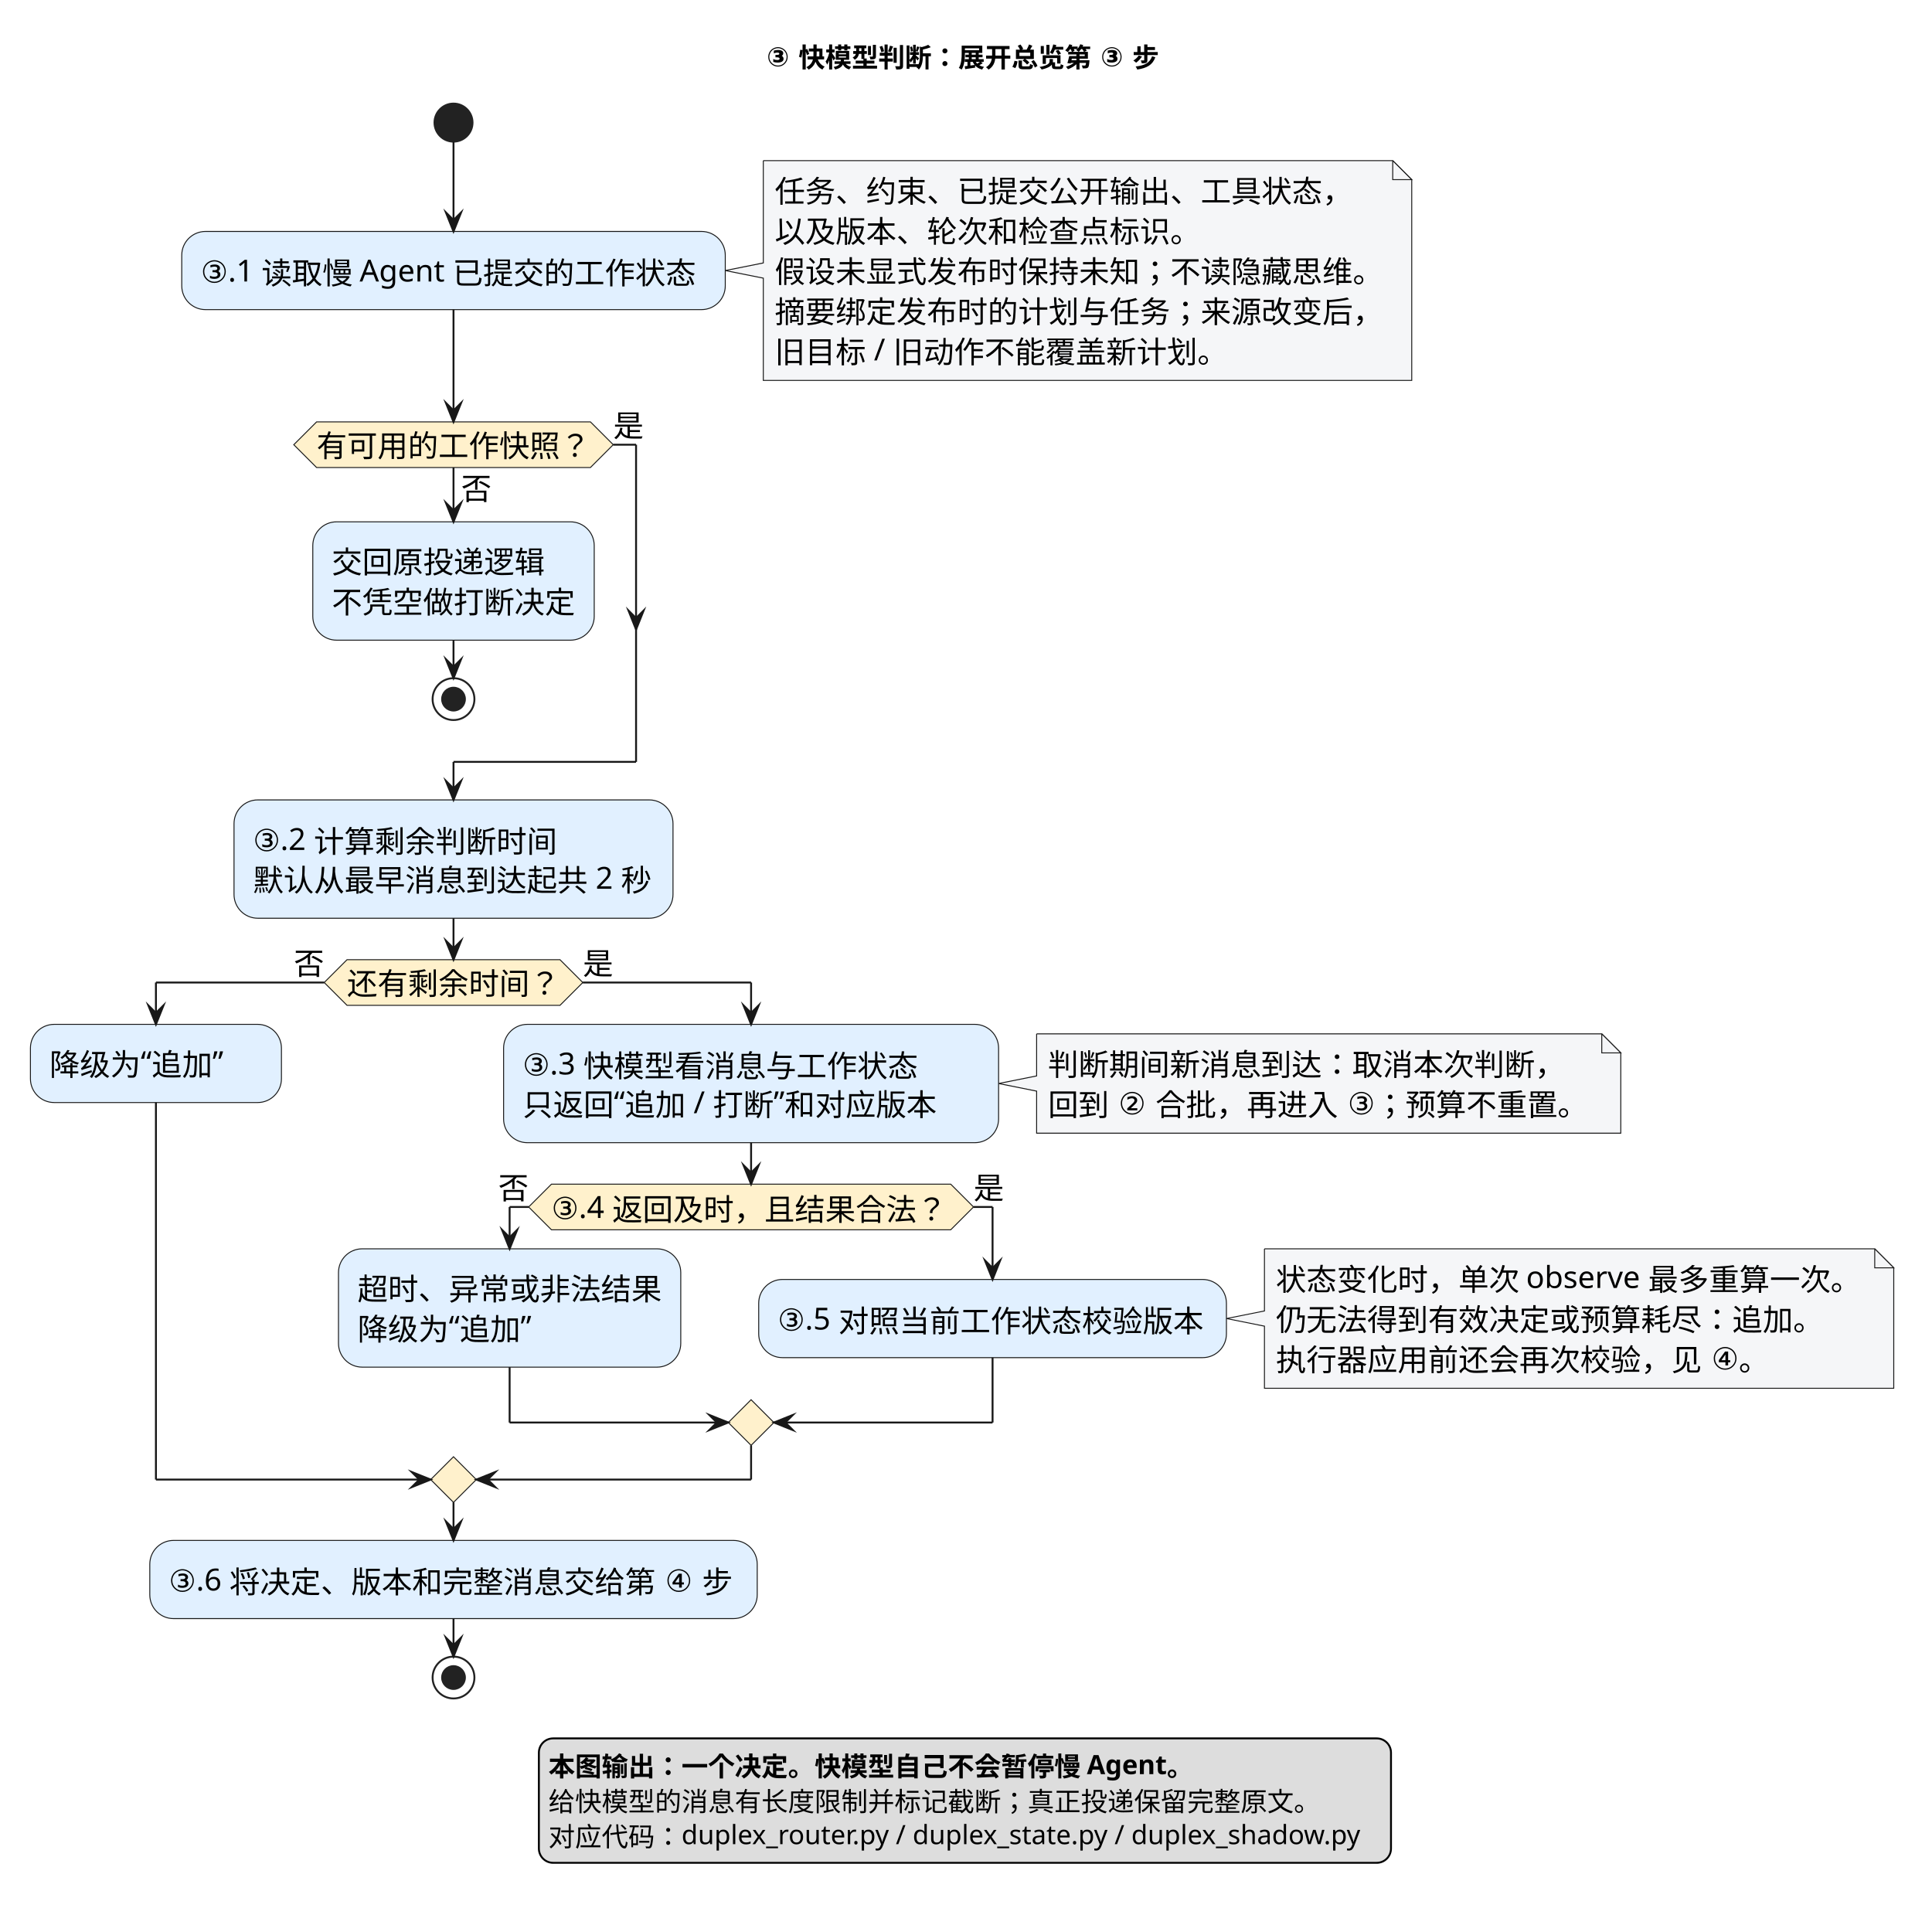
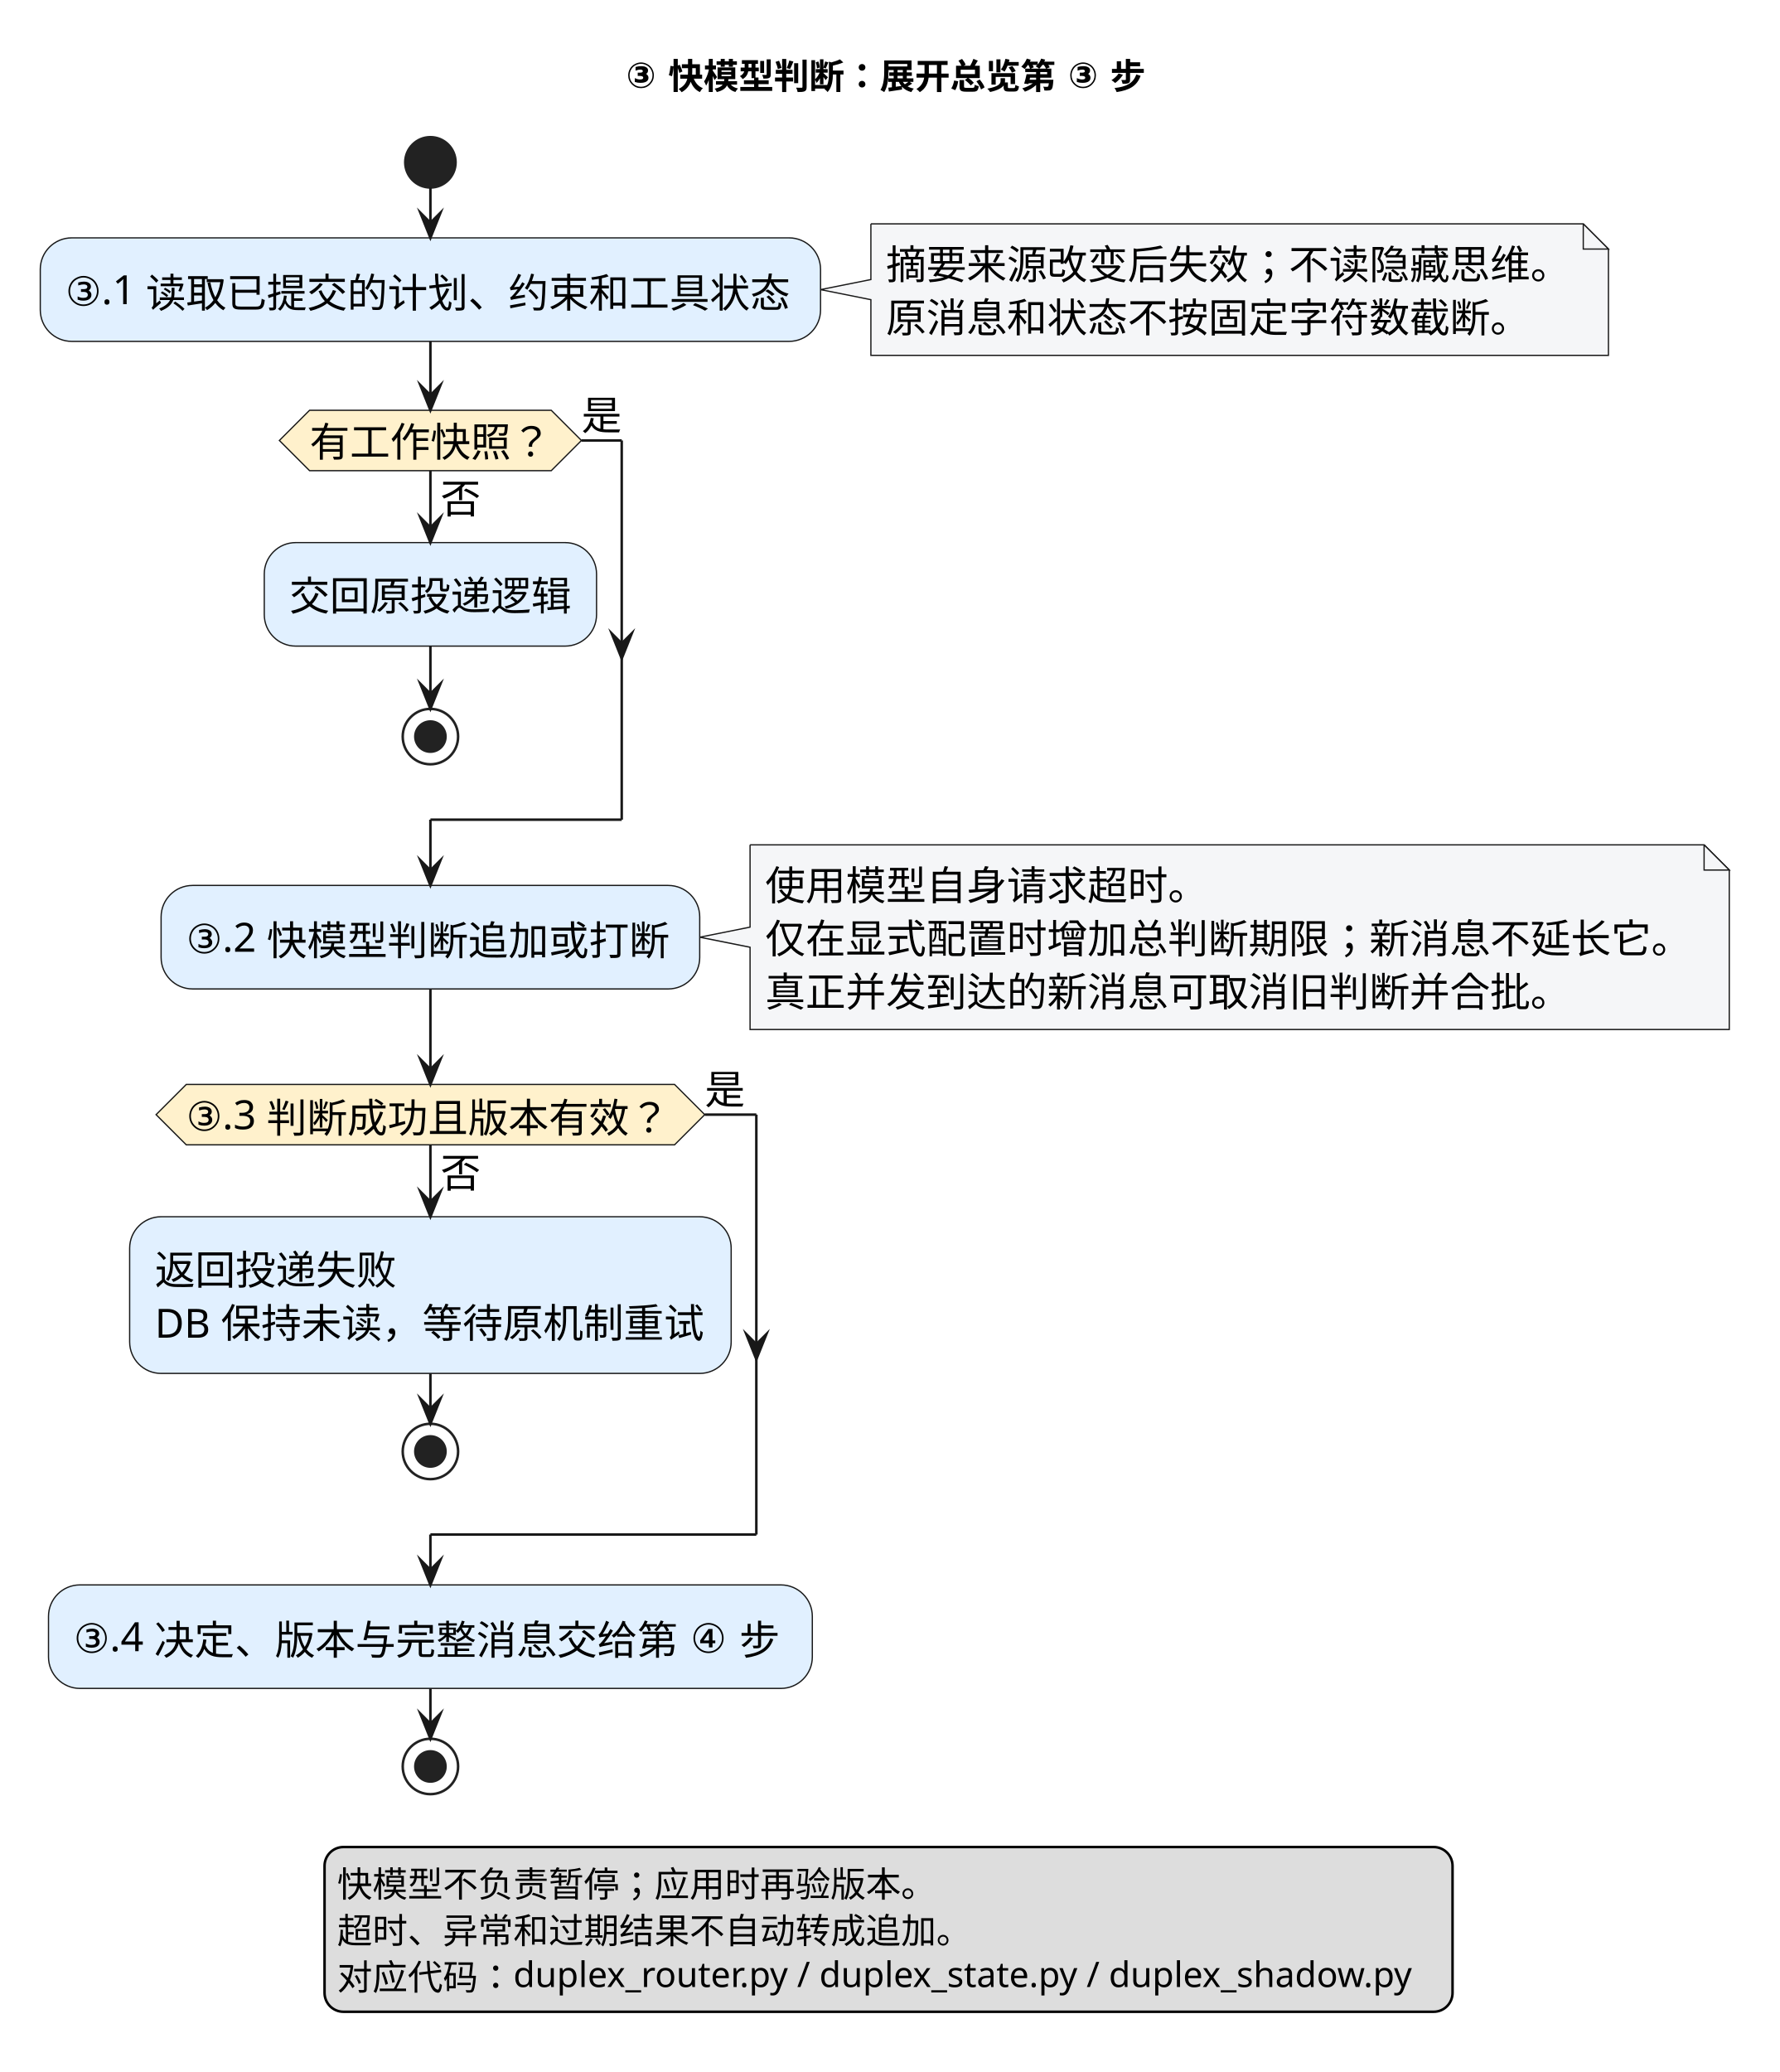
- <svg xmlns="http://www.w3.org/2000/svg" version="1.1" data-diagram-type="ACTIVITY" style="width:1016px;height:1003px;background:#FFFFFF;" width="1016px" height="1003px" viewBox="0 0 1016 1003" zoomAndPan="magnify" preserveAspectRatio="none" contentStyleType="text/css">
+ <svg xmlns="http://www.w3.org/2000/svg" version="1.1" data-diagram-type="ACTIVITY" style="width:707px;height:823px;background:#FFFFFF;" width="707px" height="823px" viewBox="0 0 707 823" zoomAndPan="magnify" preserveAspectRatio="none" contentStyleType="text/css">
  <defs />
  <g font-family="sans-serif" lengthAdjust="spacing">
    <g class="title" data-source-line="1">
-       <text x="403.187" y="34.813" fill="#000" font-size="14" textLength="208.51" font-weight="700" font-family="Microsoft YaHei">③ 快模型判断：展开总览第 ③ 步</text>
+       <text x="248.729" y="34.813" fill="#000" font-size="14" textLength="208.51" font-weight="700" font-family="Microsoft YaHei">③ 快模型判断：展开总览第 ③ 步</text>
    </g>
-     <ellipse cx="238.492" cy="64.478" rx="10" ry="10" fill="#222" style="stroke:#222;stroke-width:1;" />
-     <path d="M401.406,84.478 L401.406,138.271 L381.406,142.271 L401.406,146.271 L401.406,200.063 A0,0 0 0 0 401.406,200.063 L742.406,200.063 A0,0 0 0 0 742.406,200.063 L742.406,94.478 L732.406,84.478 L401.406,84.478 A0,0 0 0 0 401.406,84.478" style="stroke:#181818;stroke-width:0.5;" fill="#F5F6F8" />
-     <path d="M732.406,84.478 L732.406,94.478 L742.406,94.478 L732.406,84.478" style="stroke:#181818;stroke-width:0.5;" fill="#F5F6F8" />
-     <text x="407.406" y="106.407" fill="#000" font-size="16" textLength="304" font-family="Microsoft YaHei">任务、约束、已提交公开输出、工具状态，</text>
-     <text x="407.406" y="127.524" fill="#000" font-size="16" textLength="224" font-family="Microsoft YaHei">以及版本、轮次和检查点标识。</text>
-     <text x="407.406" y="148.642" fill="#000" font-size="16" textLength="320" font-family="Microsoft YaHei">假设未显式发布时保持未知；不读隐藏思维。</text>
-     <text x="407.406" y="169.759" fill="#000" font-size="16" textLength="320" font-family="Microsoft YaHei">摘要绑定发布时的计划与任务；来源改变后，</text>
-     <text x="407.406" y="190.876" fill="#000" font-size="16" textLength="240.305" font-family="Microsoft YaHei">旧目标 / 旧动作不能覆盖新计划。</text>
-     <rect x="95.578" y="121.712" width="285.828" height="41.117" fill="#E1F0FF" style="stroke:#181818;stroke-width:0.5;" rx="12.5" ry="12.5" />
-     <text x="105.578" y="148.642" fill="#000" font-size="16" textLength="265.828" font-family="Microsoft YaHei">③.1 读取慢 Agent 已提交的工作状态</text>
-     <rect x="164.492" y="274.427" width="148" height="62.234" fill="#E1F0FF" style="stroke:#181818;stroke-width:0.5;" rx="12.5" ry="12.5" />
-     <text x="174.492" y="301.356" fill="#000" font-size="16" textLength="112" font-family="Microsoft YaHei">交回原投递逻辑</text>
-     <text x="174.492" y="322.474" fill="#000" font-size="16" textLength="128" font-family="Microsoft YaHei">不凭空做打断决定</text>
-     <ellipse cx="238.492" cy="367.661" rx="11" ry="11" fill="none" style="stroke:#222;stroke-width:1;" />
-     <ellipse cx="238.492" cy="367.661" rx="6" ry="6" fill="#222" style="stroke:#222;stroke-width:1;" />
-     <polygon points="166.492,221.868,310.492,221.868,322.492,233.868,310.492,245.868,166.492,245.868,154.492,233.868,166.492,221.868" fill="#FFF1CC" style="stroke:#181818;stroke-width:0.5;stroke-linejoin:miter;stroke-miterlimit:10;" />
-     <text x="242.492" y="262.798" fill="#000" font-size="16" font-family="Microsoft YaHei">否</text>
-     <text x="166.492" y="240.239" fill="#000" font-size="16" textLength="144" font-family="Microsoft YaHei">有可用的工作快照？</text>
-     <text x="322.492" y="229.681" fill="#000" font-size="16" font-family="Microsoft YaHei">是</text>
-     <rect x="123.066" y="420.661" width="230.852" height="62.234" fill="#E1F0FF" style="stroke:#181818;stroke-width:0.5;" rx="12.5" ry="12.5" />
-     <text x="133.066" y="447.591" fill="#000" font-size="16" textLength="161.969" font-family="Microsoft YaHei">③.2 计算剩余判断时间</text>
-     <text x="133.066" y="468.708" fill="#000" font-size="16" textLength="210.852" font-family="Microsoft YaHei">默认从最早消息到达起共 2 秒</text>
-     <polygon points="182.492,504.7,294.492,504.7,306.492,516.7,294.492,528.7,182.492,528.7,170.492,516.7,182.492,504.7" fill="#FFF1CC" style="stroke:#181818;stroke-width:0.5;stroke-linejoin:miter;stroke-miterlimit:10;" />
-     <text x="182.492" y="523.071" fill="#000" font-size="16" textLength="112" font-family="Microsoft YaHei">还有剩余时间？</text>
-     <text x="154.492" y="512.513" fill="#000" font-size="16" font-family="Microsoft YaHei">否</text>
-     <text x="306.492" y="512.513" fill="#000" font-size="16" font-family="Microsoft YaHei">是</text>
-     <rect x="16" y="538.7" width="132" height="41.117" fill="#E1F0FF" style="stroke:#181818;stroke-width:0.5;" rx="12.5" ry="12.5" />
-     <text x="26" y="565.63" fill="#000" font-size="16" textLength="112" font-family="Microsoft YaHei">降级为“追加”</text>
-     <path d="M545.137,543.7 L545.137,565.817 L525.137,569.817 L545.137,573.817 L545.137,595.935 A0,0 0 0 0 545.137,595.935 L852.34,595.935 A0,0 0 0 0 852.34,595.935 L852.34,553.7 L842.34,543.7 L545.137,543.7 A0,0 0 0 0 545.137,543.7" style="stroke:#181818;stroke-width:0.5;" fill="#F5F6F8" />
-     <path d="M842.34,543.7 L842.34,553.7 L852.34,553.7 L842.34,543.7" style="stroke:#181818;stroke-width:0.5;" fill="#F5F6F8" />
-     <text x="551.137" y="565.63" fill="#000" font-size="16" textLength="272" font-family="Microsoft YaHei">判断期间新消息到达：取消本次判断，</text>
-     <text x="551.137" y="586.747" fill="#000" font-size="16" textLength="286.203" font-family="Microsoft YaHei">回到 ② 合批，再进入 ③；预算不重置。</text>
-     <rect x="264.832" y="538.7" width="260.305" height="62.234" fill="#E1F0FF" style="stroke:#181818;stroke-width:0.5;" rx="12.5" ry="12.5" />
-     <text x="274.832" y="565.63" fill="#000" font-size="16" textLength="209.969" font-family="Microsoft YaHei">③.3 快模型看消息与工作状态</text>
-     <text x="274.832" y="586.747" fill="#000" font-size="16" textLength="240.305" font-family="Microsoft YaHei">只返回“追加 / 打断”和对应版本</text>
-     <polygon points="290,622.739,499.969,622.739,511.969,634.739,499.969,646.739,290,646.739,278,634.739,290,622.739" fill="#FFF1CC" style="stroke:#181818;stroke-width:0.5;stroke-linejoin:miter;stroke-miterlimit:10;" />
-     <text x="290" y="641.11" fill="#000" font-size="16" textLength="209.969" font-family="Microsoft YaHei">③.4 返回及时，且结果合法？</text>
-     <text x="262" y="630.552" fill="#000" font-size="16" font-family="Microsoft YaHei">否</text>
-     <text x="511.969" y="630.552" fill="#000" font-size="16" font-family="Microsoft YaHei">是</text>
-     <rect x="178" y="656.739" width="180" height="62.234" fill="#E1F0FF" style="stroke:#181818;stroke-width:0.5;" rx="12.5" ry="12.5" />
-     <text x="188" y="683.669" fill="#000" font-size="16" textLength="160" font-family="Microsoft YaHei">超时、异常或非法结果</text>
-     <text x="188" y="704.786" fill="#000" font-size="16" textLength="112" font-family="Microsoft YaHei">降级为“追加”</text>
-     <path d="M664.953,656.739 L664.953,689.415 L644.953,693.415 L664.953,697.415 L664.953,730.091 A0,0 0 0 0 664.953,730.091 L995.883,730.091 A0,0 0 0 0 995.883,730.091 L995.883,666.739 L985.883,656.739 L664.953,656.739 A0,0 0 0 0 664.953,656.739" style="stroke:#181818;stroke-width:0.5;" fill="#F5F6F8" />
-     <path d="M985.883,656.739 L985.883,666.739 L995.883,666.739 L985.883,656.739" style="stroke:#181818;stroke-width:0.5;" fill="#F5F6F8" />
-     <text x="670.953" y="678.669" fill="#000" font-size="16" textLength="309.93" font-family="Microsoft YaHei">状态变化时，单次 observe 最多重算一次。</text>
-     <text x="670.953" y="699.786" fill="#000" font-size="16" textLength="288" font-family="Microsoft YaHei">仍无法得到有效决定或预算耗尽：追加。</text>
-     <text x="670.953" y="720.903" fill="#000" font-size="16" textLength="260.734" font-family="Microsoft YaHei">执行器应用前还会再次校验，见 ④。</text>
-     <rect x="398.984" y="672.856" width="245.969" height="41.117" fill="#E1F0FF" style="stroke:#181818;stroke-width:0.5;" rx="12.5" ry="12.5" />
-     <text x="408.984" y="699.786" fill="#000" font-size="16" textLength="225.969" font-family="Microsoft YaHei">③.5 对照当前工作状态校验版本</text>
-     <polygon points="394.984,736.091,406.984,748.091,394.984,760.091,382.984,748.091,394.984,736.091" fill="#FFF1CC" style="stroke:#181818;stroke-width:0.5;stroke-linejoin:miter;stroke-miterlimit:10;" />
-     <polygon points="238.492,766.091,250.492,778.091,238.492,790.091,226.492,778.091,238.492,766.091" fill="#FFF1CC" style="stroke:#181818;stroke-width:0.5;stroke-linejoin:miter;stroke-miterlimit:10;" />
-     <rect x="78.773" y="810.091" width="319.438" height="41.117" fill="#E1F0FF" style="stroke:#181818;stroke-width:0.5;" rx="12.5" ry="12.5" />
-     <text x="88.773" y="837.021" fill="#000" font-size="16" textLength="299.438" font-family="Microsoft YaHei">③.6 将决定、版本和完整消息交给第 ④ 步</text>
-     <ellipse cx="238.492" cy="882.208" rx="11" ry="11" fill="none" style="stroke:#222;stroke-width:1;" />
-     <ellipse cx="238.492" cy="882.208" rx="6" ry="6" fill="#222" style="stroke:#222;stroke-width:1;" />
-     <line x1="238.492" y1="74.478" x2="238.492" y2="121.712" style="stroke:#181818;stroke-width:1;" />
-     <polygon points="234.492,111.712,238.492,121.712,242.492,111.712,238.492,115.712" fill="#181818" style="stroke:#181818;stroke-width:1;stroke-linejoin:miter;stroke-miterlimit:10;" />
-     <line x1="238.492" y1="336.661" x2="238.492" y2="356.661" style="stroke:#181818;stroke-width:1;" />
-     <polygon points="234.492,346.661,238.492,356.661,242.492,346.661,238.492,350.661" fill="#181818" style="stroke:#181818;stroke-width:1;stroke-linejoin:miter;stroke-miterlimit:10;" />
-     <line x1="238.492" y1="245.868" x2="238.492" y2="274.427" style="stroke:#181818;stroke-width:1;" />
-     <polygon points="234.492,264.427,238.492,274.427,242.492,264.427,238.492,268.427" fill="#181818" style="stroke:#181818;stroke-width:1;stroke-linejoin:miter;stroke-miterlimit:10;" />
-     <line x1="322.492" y1="233.868" x2="334.492" y2="233.868" style="stroke:#181818;stroke-width:1;" />
-     <polygon points="330.492,321.044,334.492,331.044,338.492,321.044,334.492,325.044" fill="#181818" style="stroke:#181818;stroke-width:1;stroke-linejoin:miter;stroke-miterlimit:10;" />
-     <line x1="334.492" y1="233.868" x2="334.492" y2="400.661" style="stroke:#181818;stroke-width:1;" />
-     <line x1="334.492" y1="400.661" x2="238.492" y2="400.661" style="stroke:#181818;stroke-width:1;" />
-     <line x1="238.492" y1="400.661" x2="238.492" y2="420.661" style="stroke:#181818;stroke-width:1;" />
-     <polygon points="234.492,410.661,238.492,420.661,242.492,410.661,238.492,414.661" fill="#181818" style="stroke:#181818;stroke-width:1;stroke-linejoin:miter;stroke-miterlimit:10;" />
-     <line x1="238.492" y1="162.829" x2="238.492" y2="221.868" style="stroke:#181818;stroke-width:1;" />
-     <polygon points="234.492,211.868,238.492,221.868,242.492,211.868,238.492,215.868" fill="#181818" style="stroke:#181818;stroke-width:1;stroke-linejoin:miter;stroke-miterlimit:10;" />
-     <line x1="278" y1="634.739" x2="268" y2="634.739" style="stroke:#181818;stroke-width:1;" />
-     <line x1="268" y1="634.739" x2="268" y2="656.739" style="stroke:#181818;stroke-width:1;" />
-     <polygon points="264,646.739,268,656.739,272,646.739,268,650.739" fill="#181818" style="stroke:#181818;stroke-width:1;stroke-linejoin:miter;stroke-miterlimit:10;" />
-     <line x1="511.969" y1="634.739" x2="521.969" y2="634.739" style="stroke:#181818;stroke-width:1;" />
-     <line x1="521.969" y1="634.739" x2="521.969" y2="672.856" style="stroke:#181818;stroke-width:1;" />
-     <polygon points="517.969,662.856,521.969,672.856,525.969,662.856,521.969,666.856" fill="#181818" style="stroke:#181818;stroke-width:1;stroke-linejoin:miter;stroke-miterlimit:10;" />
-     <line x1="268" y1="718.974" x2="268" y2="748.091" style="stroke:#181818;stroke-width:1;" />
-     <line x1="268" y1="748.091" x2="382.984" y2="748.091" style="stroke:#181818;stroke-width:1;" />
-     <polygon points="372.984,744.091,382.984,748.091,372.984,752.091,376.984,748.091" fill="#181818" style="stroke:#181818;stroke-width:1;stroke-linejoin:miter;stroke-miterlimit:10;" />
-     <line x1="521.969" y1="713.974" x2="521.969" y2="748.091" style="stroke:#181818;stroke-width:1;" />
-     <line x1="521.969" y1="748.091" x2="406.984" y2="748.091" style="stroke:#181818;stroke-width:1;" />
-     <polygon points="416.984,744.091,406.984,748.091,416.984,752.091,412.984,748.091" fill="#181818" style="stroke:#181818;stroke-width:1;stroke-linejoin:miter;stroke-miterlimit:10;" />
-     <line x1="394.984" y1="600.935" x2="394.984" y2="622.739" style="stroke:#181818;stroke-width:1;" />
-     <polygon points="390.984,612.739,394.984,622.739,398.984,612.739,394.984,616.739" fill="#181818" style="stroke:#181818;stroke-width:1;stroke-linejoin:miter;stroke-miterlimit:10;" />
-     <line x1="170.492" y1="516.7" x2="82" y2="516.7" style="stroke:#181818;stroke-width:1;" />
-     <line x1="82" y1="516.7" x2="82" y2="538.7" style="stroke:#181818;stroke-width:1;" />
-     <polygon points="78,528.7,82,538.7,86,528.7,82,532.7" fill="#181818" style="stroke:#181818;stroke-width:1;stroke-linejoin:miter;stroke-miterlimit:10;" />
-     <line x1="306.492" y1="516.7" x2="394.984" y2="516.7" style="stroke:#181818;stroke-width:1;" />
-     <line x1="394.984" y1="516.7" x2="394.984" y2="538.7" style="stroke:#181818;stroke-width:1;" />
-     <polygon points="390.984,528.7,394.984,538.7,398.984,528.7,394.984,532.7" fill="#181818" style="stroke:#181818;stroke-width:1;stroke-linejoin:miter;stroke-miterlimit:10;" />
-     <line x1="82" y1="579.817" x2="82" y2="778.091" style="stroke:#181818;stroke-width:1;" />
-     <line x1="82" y1="778.091" x2="226.492" y2="778.091" style="stroke:#181818;stroke-width:1;" />
-     <polygon points="216.492,774.091,226.492,778.091,216.492,782.091,220.492,778.091" fill="#181818" style="stroke:#181818;stroke-width:1;stroke-linejoin:miter;stroke-miterlimit:10;" />
-     <line x1="394.984" y1="760.091" x2="394.984" y2="778.091" style="stroke:#181818;stroke-width:1;" />
-     <line x1="394.984" y1="778.091" x2="250.492" y2="778.091" style="stroke:#181818;stroke-width:1;" />
-     <polygon points="260.492,774.091,250.492,778.091,260.492,782.091,256.492,778.091" fill="#181818" style="stroke:#181818;stroke-width:1;stroke-linejoin:miter;stroke-miterlimit:10;" />
-     <line x1="238.492" y1="482.896" x2="238.492" y2="504.7" style="stroke:#181818;stroke-width:1;" />
-     <polygon points="234.492,494.7,238.492,504.7,242.492,494.7,238.492,498.7" fill="#181818" style="stroke:#181818;stroke-width:1;stroke-linejoin:miter;stroke-miterlimit:10;" />
-     <line x1="238.492" y1="790.091" x2="238.492" y2="810.091" style="stroke:#181818;stroke-width:1;" />
-     <polygon points="234.492,800.091,238.492,810.091,242.492,800.091,238.492,804.091" fill="#181818" style="stroke:#181818;stroke-width:1;stroke-linejoin:miter;stroke-miterlimit:10;" />
-     <line x1="238.492" y1="851.208" x2="238.492" y2="871.208" style="stroke:#181818;stroke-width:1;" />
-     <polygon points="234.492,861.208,238.492,871.208,242.492,861.208,238.492,865.208" fill="#181818" style="stroke:#181818;stroke-width:1;stroke-linejoin:miter;stroke-miterlimit:10;" />
-     <g class="legend" data-source-line="44">
-       <rect x="283.387" y="914.208" width="448.108" height="65.433" fill="#DDD" style="stroke:#000;stroke-width:1;" rx="7.5" ry="7.5" />
-       <text x="288.387" y="934.021" fill="#000" font-size="14" textLength="341.018" font-weight="700" font-family="Microsoft YaHei">本图输出：一个决定。快模型自己不会暂停慢 Agent。</text>
-       <text x="288.387" y="952.499" fill="#000" font-size="14" textLength="406" font-family="Microsoft YaHei">给快模型的消息有长度限制并标记截断；真正投递保留完整原文。</text>
-       <text x="288.387" y="970.977" fill="#000" font-size="14" textLength="438.108" font-family="Microsoft YaHei">对应代码：duplex_router.py / duplex_state.py / duplex_shadow.py</text>
+     <ellipse cx="170.984" cy="64.478" rx="10" ry="10" fill="#222" style="stroke:#222;stroke-width:1;" />
+     <path d="M345.969,88.919 L345.969,111.036 L325.969,115.036 L345.969,119.036 L345.969,141.153 A0,0 0 0 0 345.969,141.153 L638.969,141.153 A0,0 0 0 0 638.969,141.153 L638.969,98.919 L628.969,88.919 L345.969,88.919 A0,0 0 0 0 345.969,88.919" style="stroke:#181818;stroke-width:0.5;" fill="#F5F6F8" />
+     <path d="M628.969,88.919 L628.969,98.919 L638.969,98.919 L628.969,88.919" style="stroke:#181818;stroke-width:0.5;" fill="#F5F6F8" />
+     <text x="351.969" y="110.849" fill="#000" font-size="16" textLength="272" font-family="Microsoft YaHei">摘要来源改变后失效；不读隐藏思维。</text>
+     <text x="351.969" y="131.966" fill="#000" font-size="16" textLength="256" font-family="Microsoft YaHei">原消息和状态不按固定字符数截断。</text>
+     <rect x="16" y="94.478" width="309.969" height="41.117" fill="#E1F0FF" style="stroke:#181818;stroke-width:0.5;" rx="12.5" ry="12.5" />
+     <text x="26" y="121.407" fill="#000" font-size="16" textLength="289.969" font-family="Microsoft YaHei">③.1 读取已提交的计划、约束和工具状态</text>
+     <rect x="104.984" y="215.517" width="132" height="41.117" fill="#E1F0FF" style="stroke:#181818;stroke-width:0.5;" rx="12.5" ry="12.5" />
+     <text x="114.984" y="242.446" fill="#000" font-size="16" textLength="112" font-family="Microsoft YaHei">交回原投递逻辑</text>
+     <ellipse cx="170.984" cy="292.575" rx="11" ry="11" fill="none" style="stroke:#222;stroke-width:1;" />
+     <ellipse cx="170.984" cy="292.575" rx="6" ry="6" fill="#222" style="stroke:#222;stroke-width:1;" />
+     <polygon points="122.984,162.958,218.984,162.958,230.984,174.958,218.984,186.958,122.984,186.958,110.984,174.958,122.984,162.958" fill="#FFF1CC" style="stroke:#181818;stroke-width:0.5;stroke-linejoin:miter;stroke-miterlimit:10;" />
+     <text x="174.984" y="203.888" fill="#000" font-size="16" font-family="Microsoft YaHei">否</text>
+     <text x="122.984" y="181.329" fill="#000" font-size="16" textLength="96" font-family="Microsoft YaHei">有工作快照？</text>
+     <text x="230.984" y="170.771" fill="#000" font-size="16" font-family="Microsoft YaHei">是</text>
+     <path d="M297.969,335.575 L297.969,368.251 L277.969,372.251 L297.969,376.251 L297.969,408.927 A0,0 0 0 0 297.969,408.927 L686.969,408.927 A0,0 0 0 0 686.969,408.927 L686.969,345.575 L676.969,335.575 L297.969,335.575 A0,0 0 0 0 297.969,335.575" style="stroke:#181818;stroke-width:0.5;" fill="#F5F6F8" />
+     <path d="M676.969,335.575 L676.969,345.575 L686.969,345.575 L676.969,335.575" style="stroke:#181818;stroke-width:0.5;" fill="#F5F6F8" />
+     <text x="303.969" y="357.505" fill="#000" font-size="16" textLength="176" font-family="Microsoft YaHei">使用模型自身请求超时。</text>
+     <text x="303.969" y="378.622" fill="#000" font-size="16" textLength="368" font-family="Microsoft YaHei">仅在显式配置时增加总判断期限；新消息不延长它。</text>
+     <text x="303.969" y="399.739" fill="#000" font-size="16" textLength="320" font-family="Microsoft YaHei">真正并发到达的新消息可取消旧判断并合批。</text>
+     <rect x="64" y="351.692" width="213.969" height="41.117" fill="#E1F0FF" style="stroke:#181818;stroke-width:0.5;" rx="12.5" ry="12.5" />
+     <text x="74" y="378.622" fill="#000" font-size="16" textLength="193.969" font-family="Microsoft YaHei">③.2 快模型判断追加或打断</text>
+     <rect x="51.504" y="483.29" width="238.961" height="62.234" fill="#E1F0FF" style="stroke:#181818;stroke-width:0.5;" rx="12.5" ry="12.5" />
+     <text x="61.504" y="510.22" fill="#000" font-size="16" textLength="96" font-family="Microsoft YaHei">返回投递失败</text>
+     <text x="61.504" y="531.337" fill="#000" font-size="16" textLength="218.961" font-family="Microsoft YaHei">DB 保持未读，等待原机制重试</text>
+     <ellipse cx="170.984" cy="576.524" rx="11" ry="11" fill="none" style="stroke:#222;stroke-width:1;" />
+     <ellipse cx="170.984" cy="576.524" rx="6" ry="6" fill="#222" style="stroke:#222;stroke-width:1;" />
+     <polygon points="74,430.731,267.969,430.731,279.969,442.731,267.969,454.731,74,454.731,62,442.731,74,430.731" fill="#FFF1CC" style="stroke:#181818;stroke-width:0.5;stroke-linejoin:miter;stroke-miterlimit:10;" />
+     <text x="174.984" y="471.661" fill="#000" font-size="16" font-family="Microsoft YaHei">否</text>
+     <text x="74" y="449.103" fill="#000" font-size="16" textLength="193.969" font-family="Microsoft YaHei">③.3 判断成功且版本有效？</text>
+     <text x="279.969" y="438.544" fill="#000" font-size="16" font-family="Microsoft YaHei">是</text>
+     <rect x="19.266" y="629.524" width="303.438" height="41.117" fill="#E1F0FF" style="stroke:#181818;stroke-width:0.5;" rx="12.5" ry="12.5" />
+     <text x="29.266" y="656.454" fill="#000" font-size="16" textLength="283.438" font-family="Microsoft YaHei">③.4 决定、版本与完整消息交给第 ④ 步</text>
+     <ellipse cx="170.984" cy="701.642" rx="11" ry="11" fill="none" style="stroke:#222;stroke-width:1;" />
+     <ellipse cx="170.984" cy="701.642" rx="6" ry="6" fill="#222" style="stroke:#222;stroke-width:1;" />
+     <line x1="170.984" y1="74.478" x2="170.984" y2="94.478" style="stroke:#181818;stroke-width:1;" />
+     <polygon points="166.984,84.478,170.984,94.478,174.984,84.478,170.984,88.478" fill="#181818" style="stroke:#181818;stroke-width:1;stroke-linejoin:miter;stroke-miterlimit:10;" />
+     <line x1="170.984" y1="256.634" x2="170.984" y2="281.575" style="stroke:#181818;stroke-width:1;" />
+     <polygon points="166.984,271.575,170.984,281.575,174.984,271.575,170.984,275.575" fill="#181818" style="stroke:#181818;stroke-width:1;stroke-linejoin:miter;stroke-miterlimit:10;" />
+     <line x1="170.984" y1="186.958" x2="170.984" y2="215.517" style="stroke:#181818;stroke-width:1;" />
+     <polygon points="166.984,205.517,170.984,215.517,174.984,205.517,170.984,209.517" fill="#181818" style="stroke:#181818;stroke-width:1;stroke-linejoin:miter;stroke-miterlimit:10;" />
+     <line x1="230.984" y1="174.958" x2="246.984" y2="174.958" style="stroke:#181818;stroke-width:1;" />
+     <polygon points="242.984,251.575,246.984,261.575,250.984,251.575,246.984,255.575" fill="#181818" style="stroke:#181818;stroke-width:1;stroke-linejoin:miter;stroke-miterlimit:10;" />
+     <line x1="246.984" y1="174.958" x2="246.984" y2="325.575" style="stroke:#181818;stroke-width:1;" />
+     <line x1="246.984" y1="325.575" x2="170.984" y2="325.575" style="stroke:#181818;stroke-width:1;" />
+     <line x1="170.984" y1="325.575" x2="170.984" y2="351.692" style="stroke:#181818;stroke-width:1;" />
+     <polygon points="166.984,341.692,170.984,351.692,174.984,341.692,170.984,345.692" fill="#181818" style="stroke:#181818;stroke-width:1;stroke-linejoin:miter;stroke-miterlimit:10;" />
+     <line x1="170.984" y1="135.595" x2="170.984" y2="162.958" style="stroke:#181818;stroke-width:1;" />
+     <polygon points="166.984,152.958,170.984,162.958,174.984,152.958,170.984,156.958" fill="#181818" style="stroke:#181818;stroke-width:1;stroke-linejoin:miter;stroke-miterlimit:10;" />
+     <line x1="170.984" y1="545.524" x2="170.984" y2="565.524" style="stroke:#181818;stroke-width:1;" />
+     <polygon points="166.984,555.524,170.984,565.524,174.984,555.524,170.984,559.524" fill="#181818" style="stroke:#181818;stroke-width:1;stroke-linejoin:miter;stroke-miterlimit:10;" />
+     <line x1="170.984" y1="454.731" x2="170.984" y2="483.29" style="stroke:#181818;stroke-width:1;" />
+     <polygon points="166.984,473.29,170.984,483.29,174.984,473.29,170.984,477.29" fill="#181818" style="stroke:#181818;stroke-width:1;stroke-linejoin:miter;stroke-miterlimit:10;" />
+     <line x1="279.969" y1="442.731" x2="300.465" y2="442.731" style="stroke:#181818;stroke-width:1;" />
+     <polygon points="296.465,529.907,300.465,539.907,304.465,529.907,300.465,533.907" fill="#181818" style="stroke:#181818;stroke-width:1;stroke-linejoin:miter;stroke-miterlimit:10;" />
+     <line x1="300.465" y1="442.731" x2="300.465" y2="609.524" style="stroke:#181818;stroke-width:1;" />
+     <line x1="300.465" y1="609.524" x2="170.984" y2="609.524" style="stroke:#181818;stroke-width:1;" />
+     <line x1="170.984" y1="609.524" x2="170.984" y2="629.524" style="stroke:#181818;stroke-width:1;" />
+     <polygon points="166.984,619.524,170.984,629.524,174.984,619.524,170.984,623.524" fill="#181818" style="stroke:#181818;stroke-width:1;stroke-linejoin:miter;stroke-miterlimit:10;" />
+     <line x1="170.984" y1="392.81" x2="170.984" y2="430.731" style="stroke:#181818;stroke-width:1;" />
+     <polygon points="166.984,420.731,170.984,430.731,174.984,420.731,170.984,424.731" fill="#181818" style="stroke:#181818;stroke-width:1;stroke-linejoin:miter;stroke-miterlimit:10;" />
+     <line x1="170.984" y1="670.642" x2="170.984" y2="690.642" style="stroke:#181818;stroke-width:1;" />
+     <polygon points="166.984,680.642,170.984,690.642,174.984,680.642,170.984,684.642" fill="#181818" style="stroke:#181818;stroke-width:1;stroke-linejoin:miter;stroke-miterlimit:10;" />
+     <g class="legend" data-source-line="33">
+       <rect x="128.93" y="733.642" width="448.108" height="65.433" fill="#DDD" style="stroke:#000;stroke-width:1;" rx="7.5" ry="7.5" />
+       <text x="133.93" y="753.455" fill="#000" font-size="14" textLength="238" font-family="Microsoft YaHei">快模型不负责暂停；应用时再验版本。</text>
+       <text x="133.93" y="771.933" fill="#000" font-size="14" textLength="252" font-family="Microsoft YaHei">超时、异常和过期结果不自动转成追加。</text>
+       <text x="133.93" y="790.41" fill="#000" font-size="14" textLength="438.108" font-family="Microsoft YaHei">对应代码：duplex_router.py / duplex_state.py / duplex_shadow.py</text>
    </g>
  </g>
</svg>
